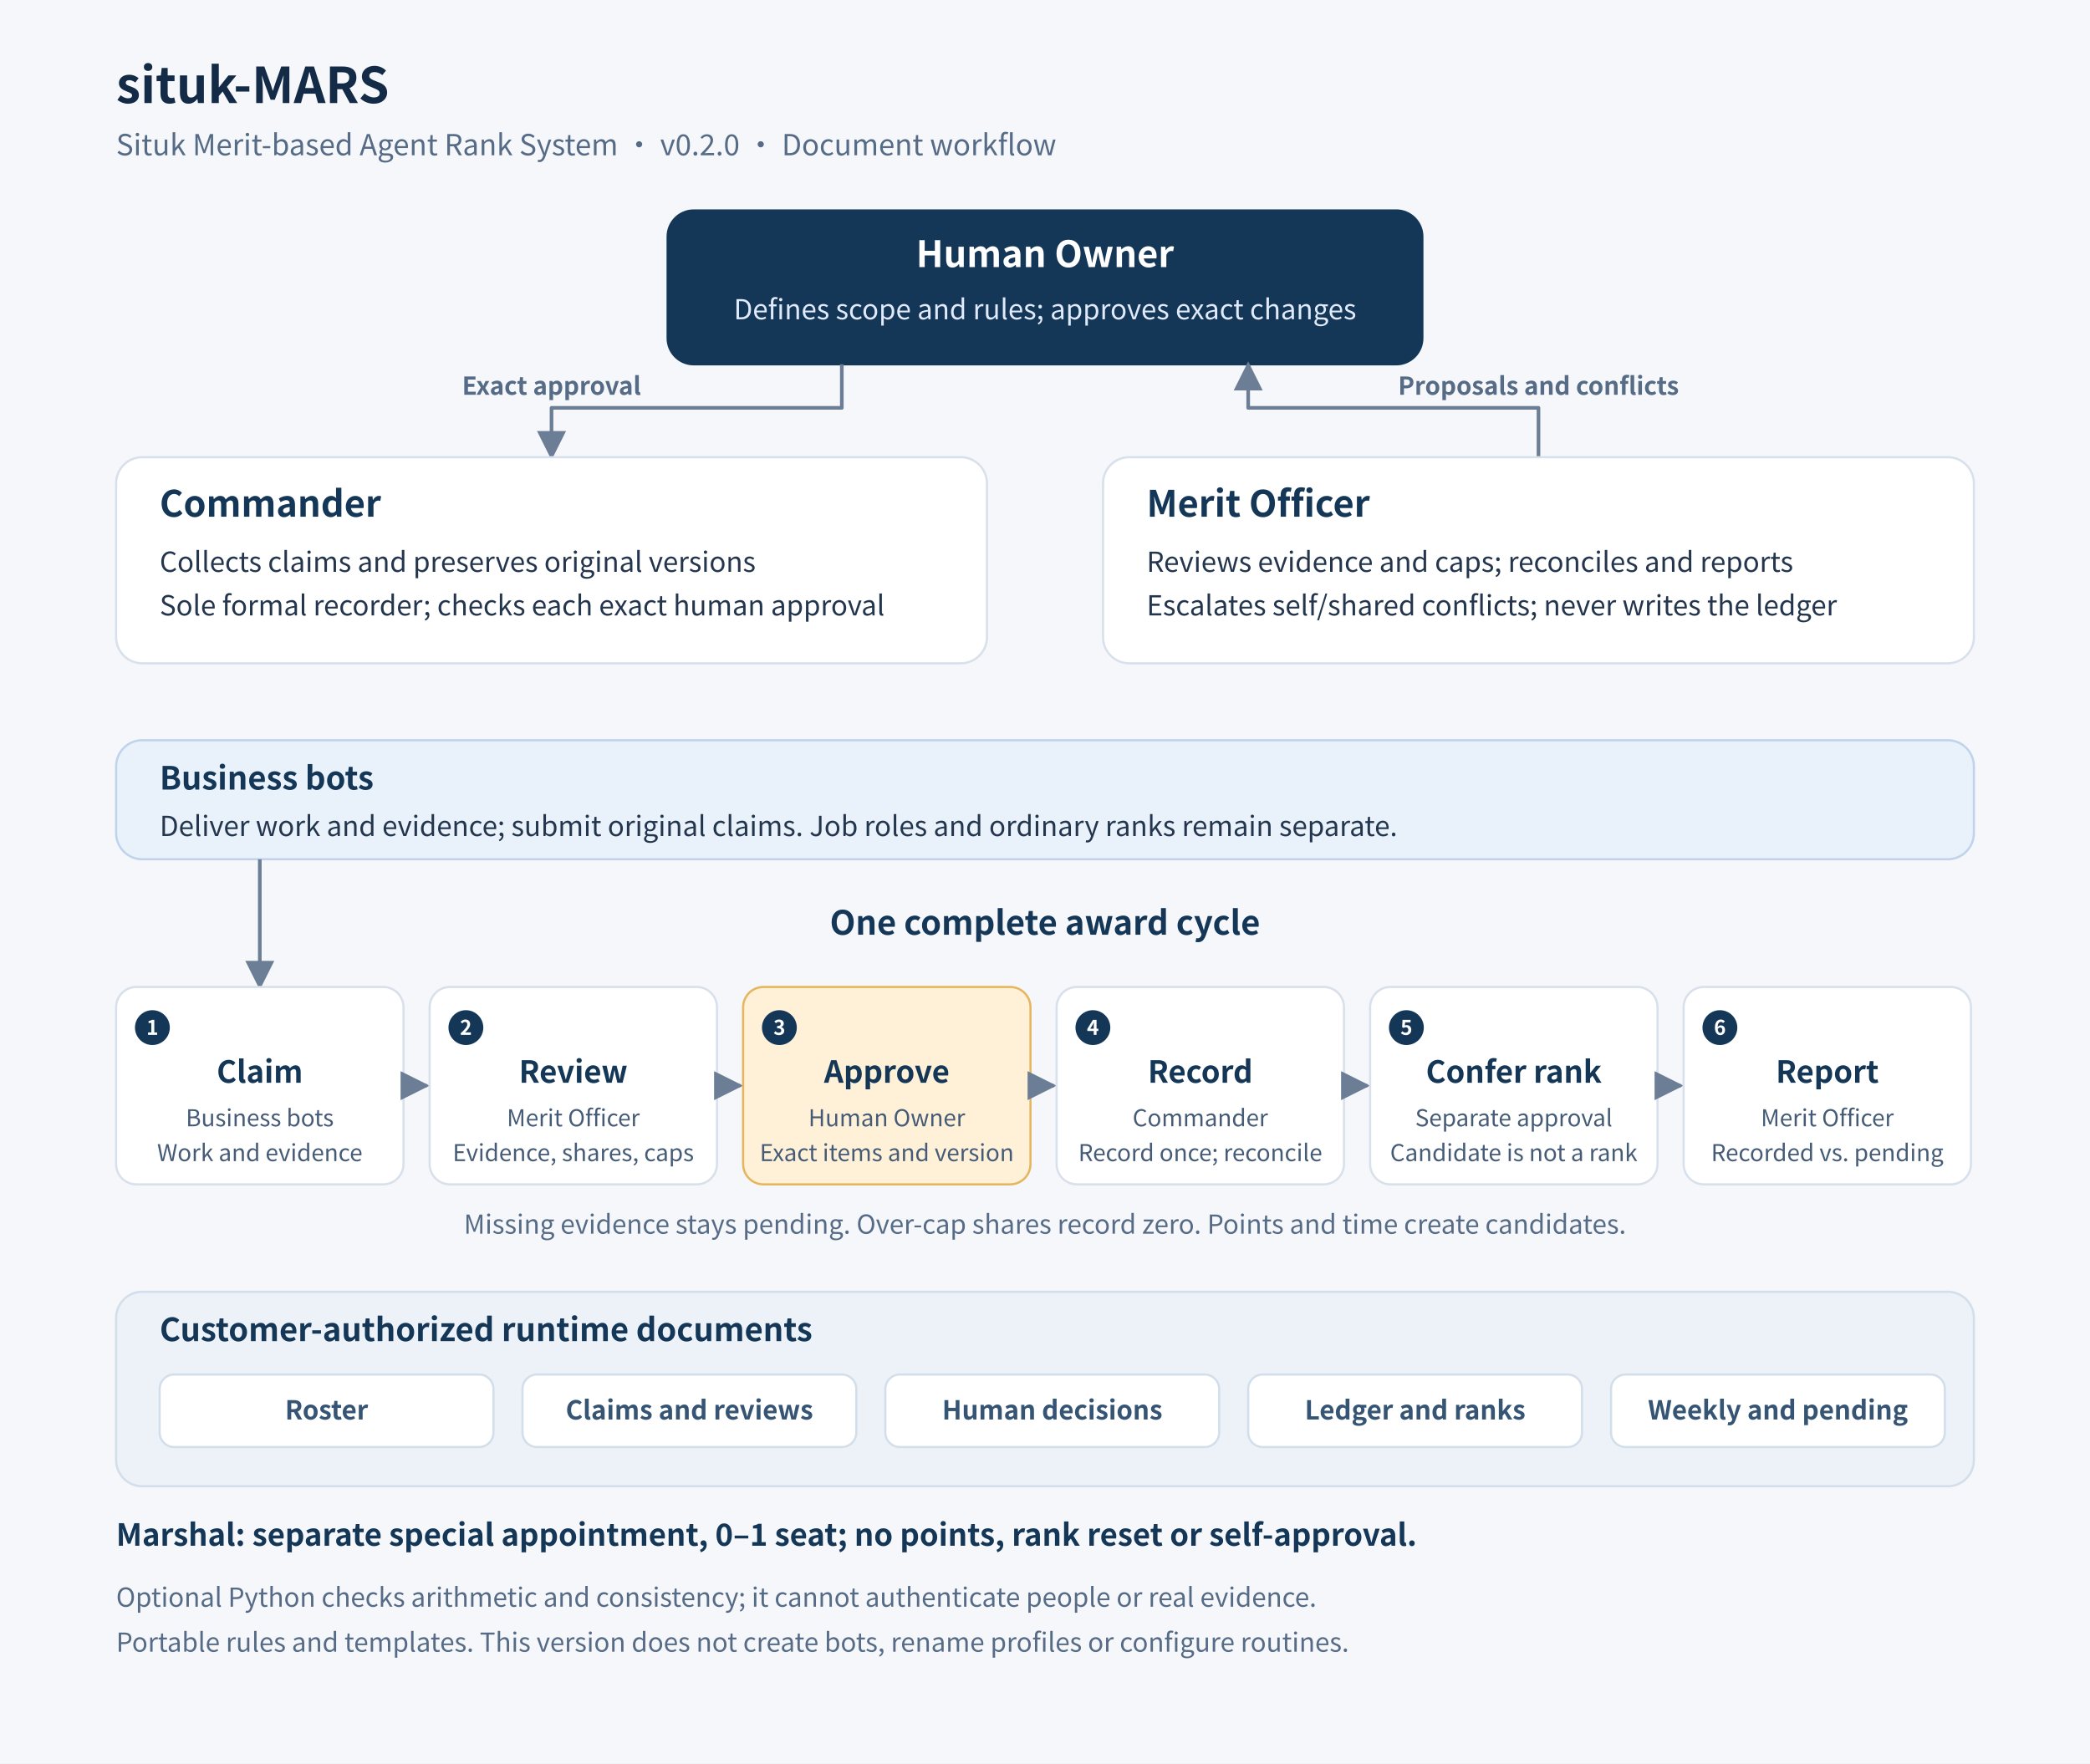
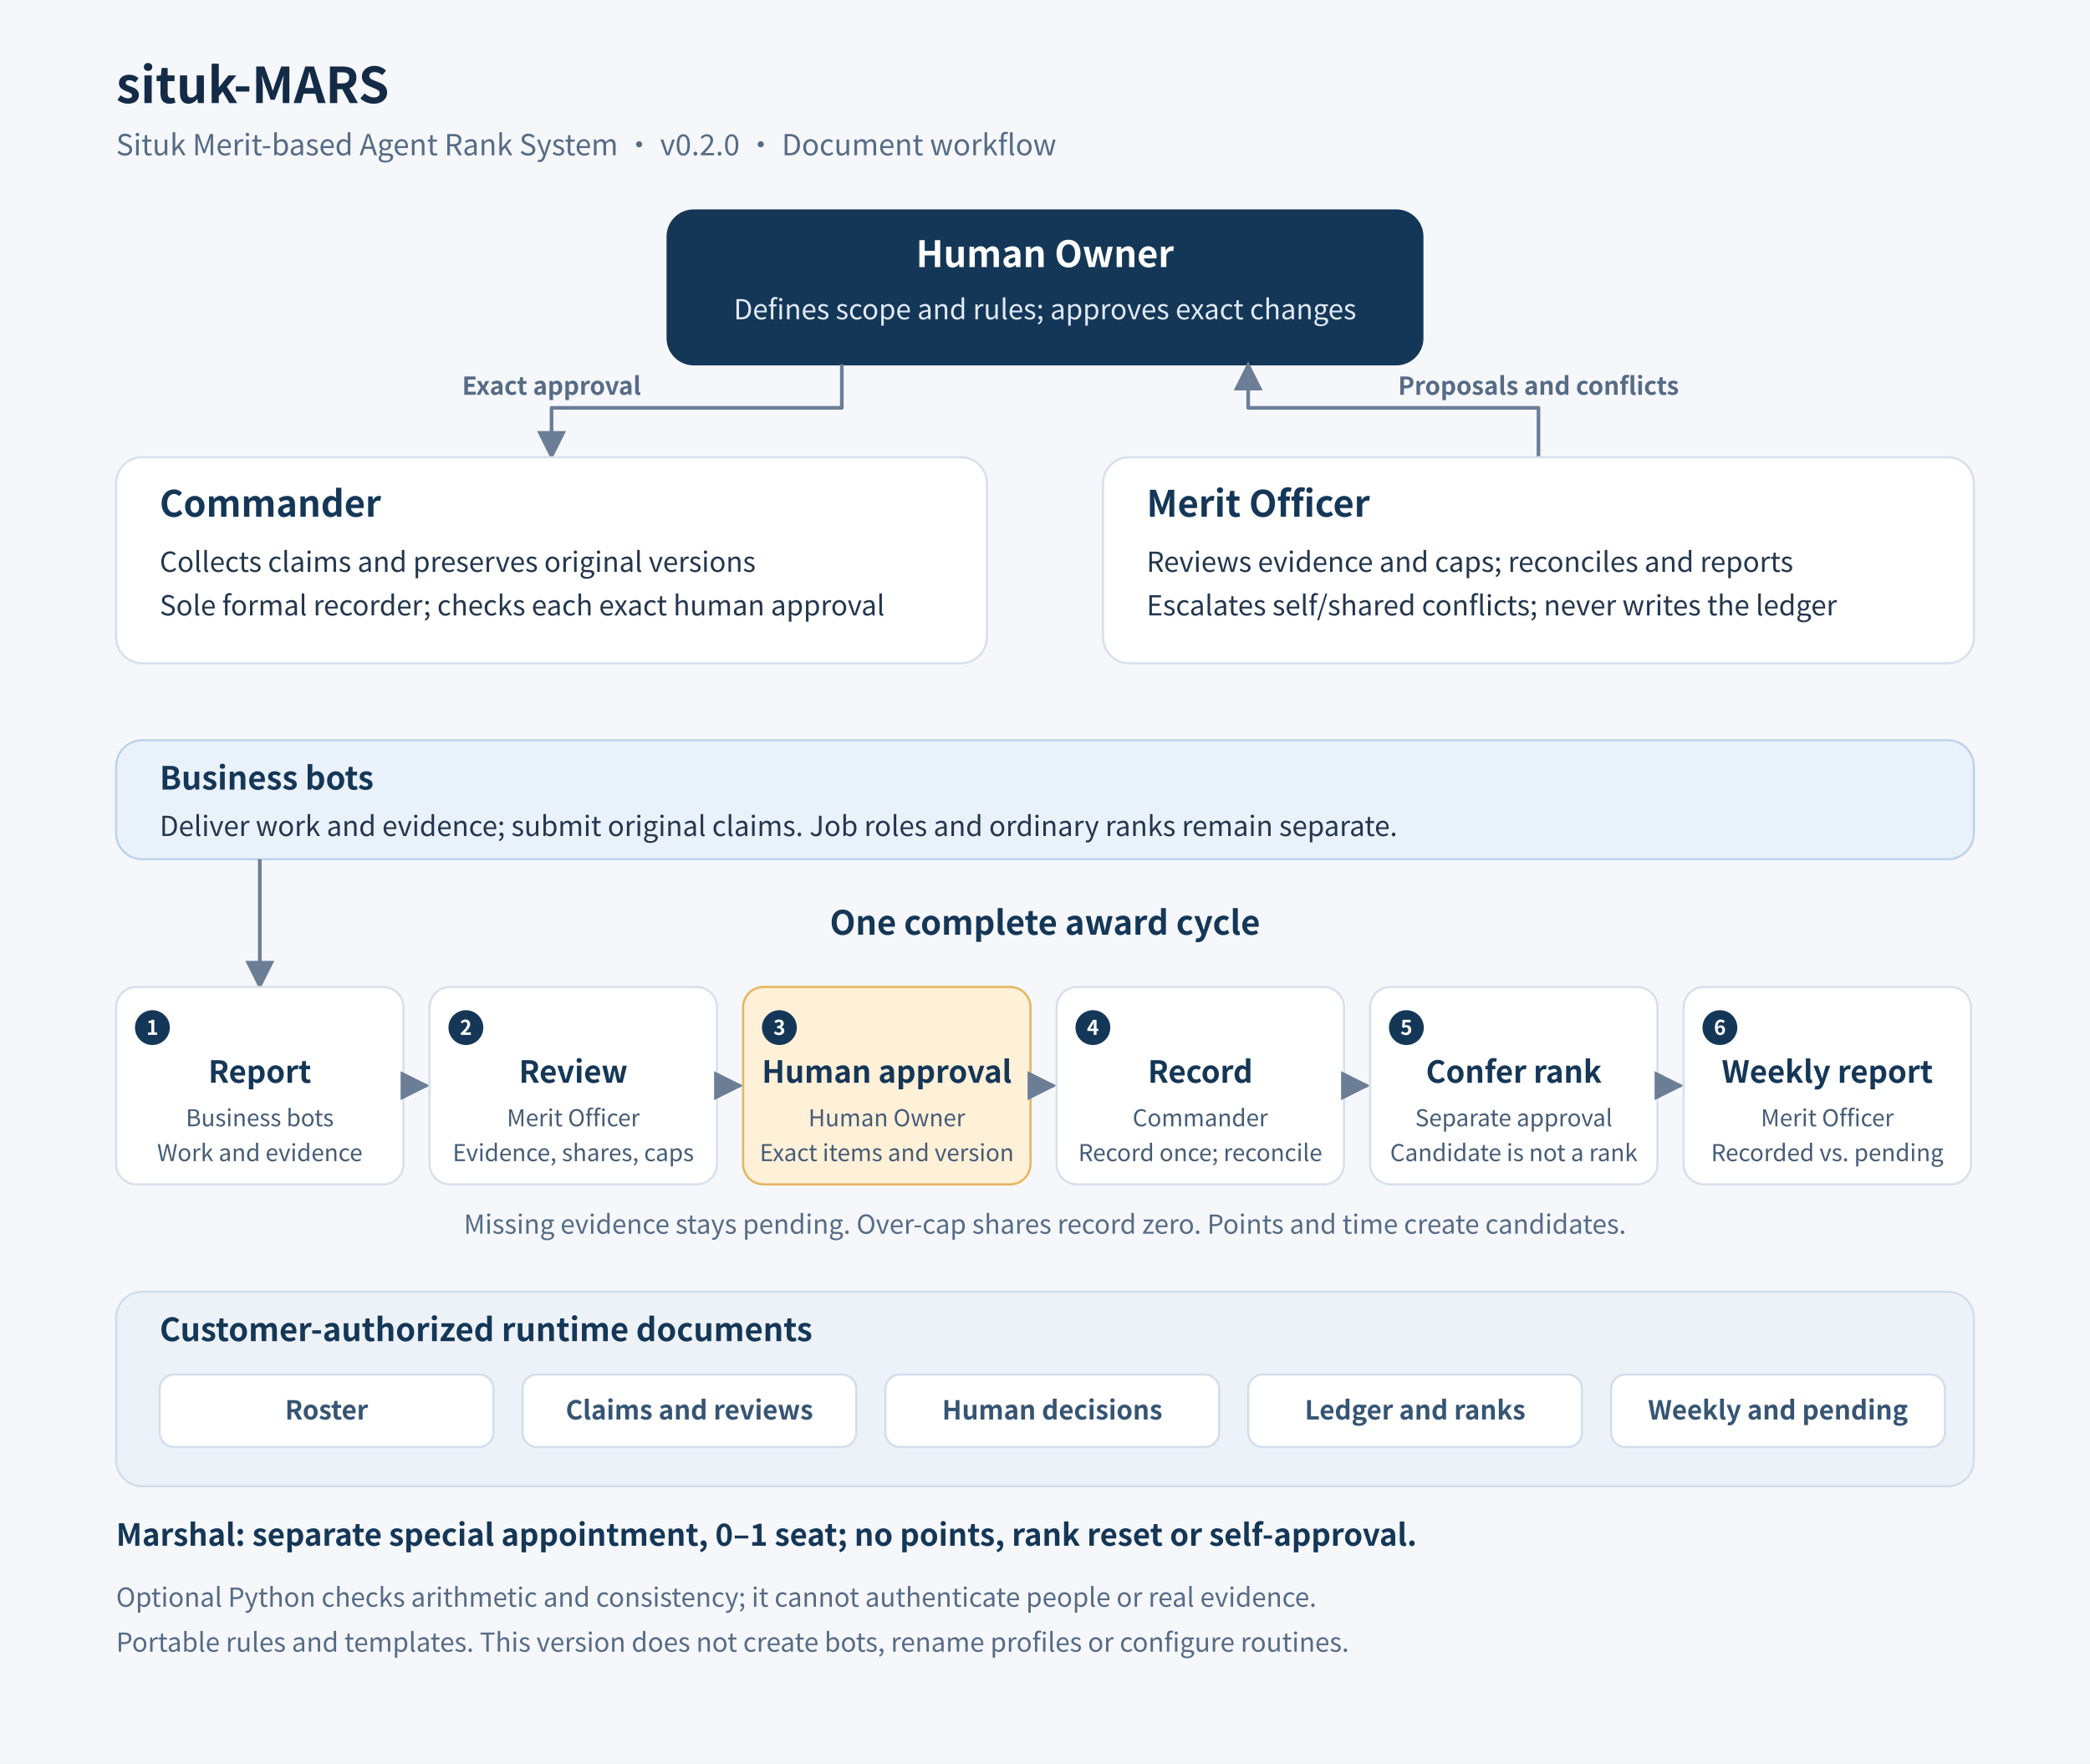
<svg xmlns="http://www.w3.org/2000/svg" width="1440" height="1215" viewBox="0 0 1440 1215" role="img" aria-labelledby="title desc">
  <defs>
    <marker id="arrow" viewBox="0 0 10 10" refX="9" refY="5" markerWidth="8" markerHeight="8" orient="auto-start-reverse">
      <path d="M 0 0 L 10 5 L 0 10 z" fill="#6c7e96" />
    </marker>
  </defs>
  <rect width="1440" height="1215" fill="#f5f7fb" />
  <g font-family="Segoe UI, Microsoft YaHei, PingFang SC, Noto Sans CJK SC, Arial, sans-serif">
    <text x="80" y="71" font-size="34" font-weight="700" fill="#142b47" text-anchor="start">situk-MARS</text>
    <text x="80" y="107" font-size="20" font-weight="400" fill="#566b85" text-anchor="start">Situk Merit-based Agent Rank System · v0.2.0 · Document workflow</text>
    <rect x="460" y="145" width="520" height="106" rx="18" fill="#153757" stroke="#153757" stroke-width="1.5" />
    <text x="720" y="184" font-size="25" font-weight="700" fill="#ffffff" text-anchor="middle">Human Owner</text>
    <text x="720" y="220" font-size="19" font-weight="400" fill="#e0eafb" text-anchor="middle">Defines scope and rules; approves exact changes</text>
    <path d="M 580 251 V 281 H 380 V 315" fill="none" stroke="#6c7e96" stroke-width="2.5" stroke-linejoin="round" marker-end="url(#arrow)" />
    <path d="M 1060 315 V 281 H 860 V 251" fill="none" stroke="#6c7e96" stroke-width="2.5" stroke-linejoin="round" marker-end="url(#arrow)" />
    <text x="380" y="272" font-size="17" font-weight="600" fill="#566b85" text-anchor="middle">Exact approval</text>
    <text x="1060" y="272" font-size="17" font-weight="600" fill="#566b85" text-anchor="middle">Proposals and conflicts</text>
    <rect x="80" y="315" width="600" height="142" rx="18" fill="#ffffff" stroke="#d8e0eb" stroke-width="1.5" />
    <rect x="760" y="315" width="600" height="142" rx="18" fill="#ffffff" stroke="#d8e0eb" stroke-width="1.5" />
    <text x="110" y="356" font-size="25" font-weight="700" fill="#153757" text-anchor="start">Commander</text>
    <text x="110" y="394" font-size="19" font-weight="400" fill="#24364d" text-anchor="start">Collects claims and preserves original versions</text>
    <text x="110" y="424" font-size="19" font-weight="400" fill="#24364d" text-anchor="start">Sole formal recorder; checks each exact human approval</text>
    <text x="790" y="356" font-size="25" font-weight="700" fill="#153757" text-anchor="start">Merit Officer</text>
    <text x="790" y="394" font-size="19" font-weight="400" fill="#24364d" text-anchor="start">Reviews evidence and caps; reconciles and reports</text>
    <text x="790" y="424" font-size="19" font-weight="400" fill="#24364d" text-anchor="start">Escalates self/shared conflicts; never writes the ledger</text>
    <rect x="80" y="510" width="1280" height="82" rx="18" fill="#e9f1fb" stroke="#bfd3ec" stroke-width="1.5" />
    <text x="110" y="544" font-size="22" font-weight="700" fill="#153757" text-anchor="start">Business bots</text>
    <text x="110" y="576" font-size="19" font-weight="400" fill="#24364d" text-anchor="start">Deliver work and evidence; submit original claims. Job roles and ordinary ranks remain separate.</text>
    <path d="M 179 592 V 680" fill="none" stroke="#6c7e96" stroke-width="2.5" stroke-linejoin="round" marker-end="url(#arrow)" />
    <text x="720" y="644" font-size="23" font-weight="700" fill="#153757" text-anchor="middle">One complete award cycle</text>
    <rect x="80" y="680" width="198" height="136" rx="14" fill="#ffffff" stroke="#d8e0eb" stroke-width="1.5" />
    <circle cx="105" cy="708" r="12" fill="#153757" />
    <text x="105" y="713" font-size="14" font-weight="700" fill="#ffffff" text-anchor="middle">1</text>
-     <text x="179" y="746" font-size="21" font-weight="700" fill="#153757" text-anchor="middle">Claim</text>
+     <text x="179" y="746" font-size="21" font-weight="700" fill="#153757" text-anchor="middle">Report</text>
    <text x="179" y="776" font-size="16" font-weight="400" fill="#465c76" text-anchor="middle">Business bots</text>
    <text x="179" y="800" font-size="16" font-weight="400" fill="#465c76" text-anchor="middle">Work and evidence</text>
    <path d="M 278 748 H 294" fill="none" stroke="#6c7e96" stroke-width="2.5" stroke-linejoin="round" marker-end="url(#arrow)" />
    <rect x="296" y="680" width="198" height="136" rx="14" fill="#ffffff" stroke="#d8e0eb" stroke-width="1.5" />
    <circle cx="321" cy="708" r="12" fill="#153757" />
    <text x="321" y="713" font-size="14" font-weight="700" fill="#ffffff" text-anchor="middle">2</text>
    <text x="395" y="746" font-size="21" font-weight="700" fill="#153757" text-anchor="middle">Review</text>
    <text x="395" y="776" font-size="16" font-weight="400" fill="#465c76" text-anchor="middle">Merit Officer</text>
    <text x="395" y="800" font-size="16" font-weight="400" fill="#465c76" text-anchor="middle">Evidence, shares, caps</text>
    <path d="M 494 748 H 510" fill="none" stroke="#6c7e96" stroke-width="2.5" stroke-linejoin="round" marker-end="url(#arrow)" />
    <rect x="512" y="680" width="198" height="136" rx="14" fill="#fff0d8" stroke="#e5b65d" stroke-width="1.5" />
    <circle cx="537" cy="708" r="12" fill="#153757" />
    <text x="537" y="713" font-size="14" font-weight="700" fill="#ffffff" text-anchor="middle">3</text>
-     <text x="611" y="746" font-size="21" font-weight="700" fill="#153757" text-anchor="middle">Approve</text>
+     <text x="611" y="746" font-size="21" font-weight="700" fill="#153757" text-anchor="middle">Human approval</text>
    <text x="611" y="776" font-size="16" font-weight="400" fill="#465c76" text-anchor="middle">Human Owner</text>
    <text x="611" y="800" font-size="16" font-weight="400" fill="#465c76" text-anchor="middle">Exact items and version</text>
    <path d="M 710 748 H 726" fill="none" stroke="#6c7e96" stroke-width="2.5" stroke-linejoin="round" marker-end="url(#arrow)" />
    <rect x="728" y="680" width="198" height="136" rx="14" fill="#ffffff" stroke="#d8e0eb" stroke-width="1.5" />
    <circle cx="753" cy="708" r="12" fill="#153757" />
    <text x="753" y="713" font-size="14" font-weight="700" fill="#ffffff" text-anchor="middle">4</text>
    <text x="827" y="746" font-size="21" font-weight="700" fill="#153757" text-anchor="middle">Record</text>
    <text x="827" y="776" font-size="16" font-weight="400" fill="#465c76" text-anchor="middle">Commander</text>
    <text x="827" y="800" font-size="16" font-weight="400" fill="#465c76" text-anchor="middle">Record once; reconcile</text>
    <path d="M 926 748 H 942" fill="none" stroke="#6c7e96" stroke-width="2.5" stroke-linejoin="round" marker-end="url(#arrow)" />
    <rect x="944" y="680" width="198" height="136" rx="14" fill="#ffffff" stroke="#d8e0eb" stroke-width="1.5" />
    <circle cx="969" cy="708" r="12" fill="#153757" />
    <text x="969" y="713" font-size="14" font-weight="700" fill="#ffffff" text-anchor="middle">5</text>
    <text x="1043" y="746" font-size="21" font-weight="700" fill="#153757" text-anchor="middle">Confer rank</text>
    <text x="1043" y="776" font-size="16" font-weight="400" fill="#465c76" text-anchor="middle">Separate approval</text>
    <text x="1043" y="800" font-size="16" font-weight="400" fill="#465c76" text-anchor="middle">Candidate is not a rank</text>
    <path d="M 1142 748 H 1158" fill="none" stroke="#6c7e96" stroke-width="2.5" stroke-linejoin="round" marker-end="url(#arrow)" />
    <rect x="1160" y="680" width="198" height="136" rx="14" fill="#ffffff" stroke="#d8e0eb" stroke-width="1.5" />
    <circle cx="1185" cy="708" r="12" fill="#153757" />
    <text x="1185" y="713" font-size="14" font-weight="700" fill="#ffffff" text-anchor="middle">6</text>
-     <text x="1259" y="746" font-size="21" font-weight="700" fill="#153757" text-anchor="middle">Report</text>
+     <text x="1259" y="746" font-size="21" font-weight="700" fill="#153757" text-anchor="middle">Weekly report</text>
    <text x="1259" y="776" font-size="16" font-weight="400" fill="#465c76" text-anchor="middle">Merit Officer</text>
    <text x="1259" y="800" font-size="16" font-weight="400" fill="#465c76" text-anchor="middle">Recorded vs. pending</text>
    <text x="720" y="850" font-size="18" font-weight="400" fill="#566b85" text-anchor="middle">Missing evidence stays pending. Over-cap shares record zero. Points and time create candidates.</text>
    <rect x="80" y="890" width="1280" height="134" rx="18" fill="#edf2f8" stroke="#d3deeb" stroke-width="1.5" />
    <text x="110" y="924" font-size="22" font-weight="700" fill="#153757" text-anchor="start">Customer-authorized runtime documents</text>
    <rect x="110" y="947" width="230" height="50" rx="10" fill="#ffffff" stroke="#d3deeb" stroke-width="1.5" />
    <text x="225" y="978" font-size="18" font-weight="600" fill="#365574" text-anchor="middle">Roster</text>
    <rect x="360" y="947" width="230" height="50" rx="10" fill="#ffffff" stroke="#d3deeb" stroke-width="1.5" />
    <text x="475" y="978" font-size="18" font-weight="600" fill="#365574" text-anchor="middle">Claims and reviews</text>
    <rect x="610" y="947" width="230" height="50" rx="10" fill="#ffffff" stroke="#d3deeb" stroke-width="1.5" />
    <text x="725" y="978" font-size="18" font-weight="600" fill="#365574" text-anchor="middle">Human decisions</text>
    <rect x="860" y="947" width="230" height="50" rx="10" fill="#ffffff" stroke="#d3deeb" stroke-width="1.5" />
    <text x="975" y="978" font-size="18" font-weight="600" fill="#365574" text-anchor="middle">Ledger and ranks</text>
    <rect x="1110" y="947" width="230" height="50" rx="10" fill="#ffffff" stroke="#d3deeb" stroke-width="1.5" />
    <text x="1225" y="978" font-size="18" font-weight="600" fill="#365574" text-anchor="middle">Weekly and pending</text>
    <text x="80" y="1065" font-size="21" font-weight="700" fill="#153757" text-anchor="start">Marshal: separate special appointment, 0–1 seat; no points, rank reset or self-approval.</text>
    <text x="80" y="1107" font-size="18" font-weight="400" fill="#566b85" text-anchor="start">Optional Python checks arithmetic and consistency; it cannot authenticate people or real evidence.</text>
    <text x="80" y="1138" font-size="18" font-weight="400" fill="#566b85" text-anchor="start">Portable rules and templates. This version does not create bots, rename profiles or configure routines.</text>
  </g>
</svg>
